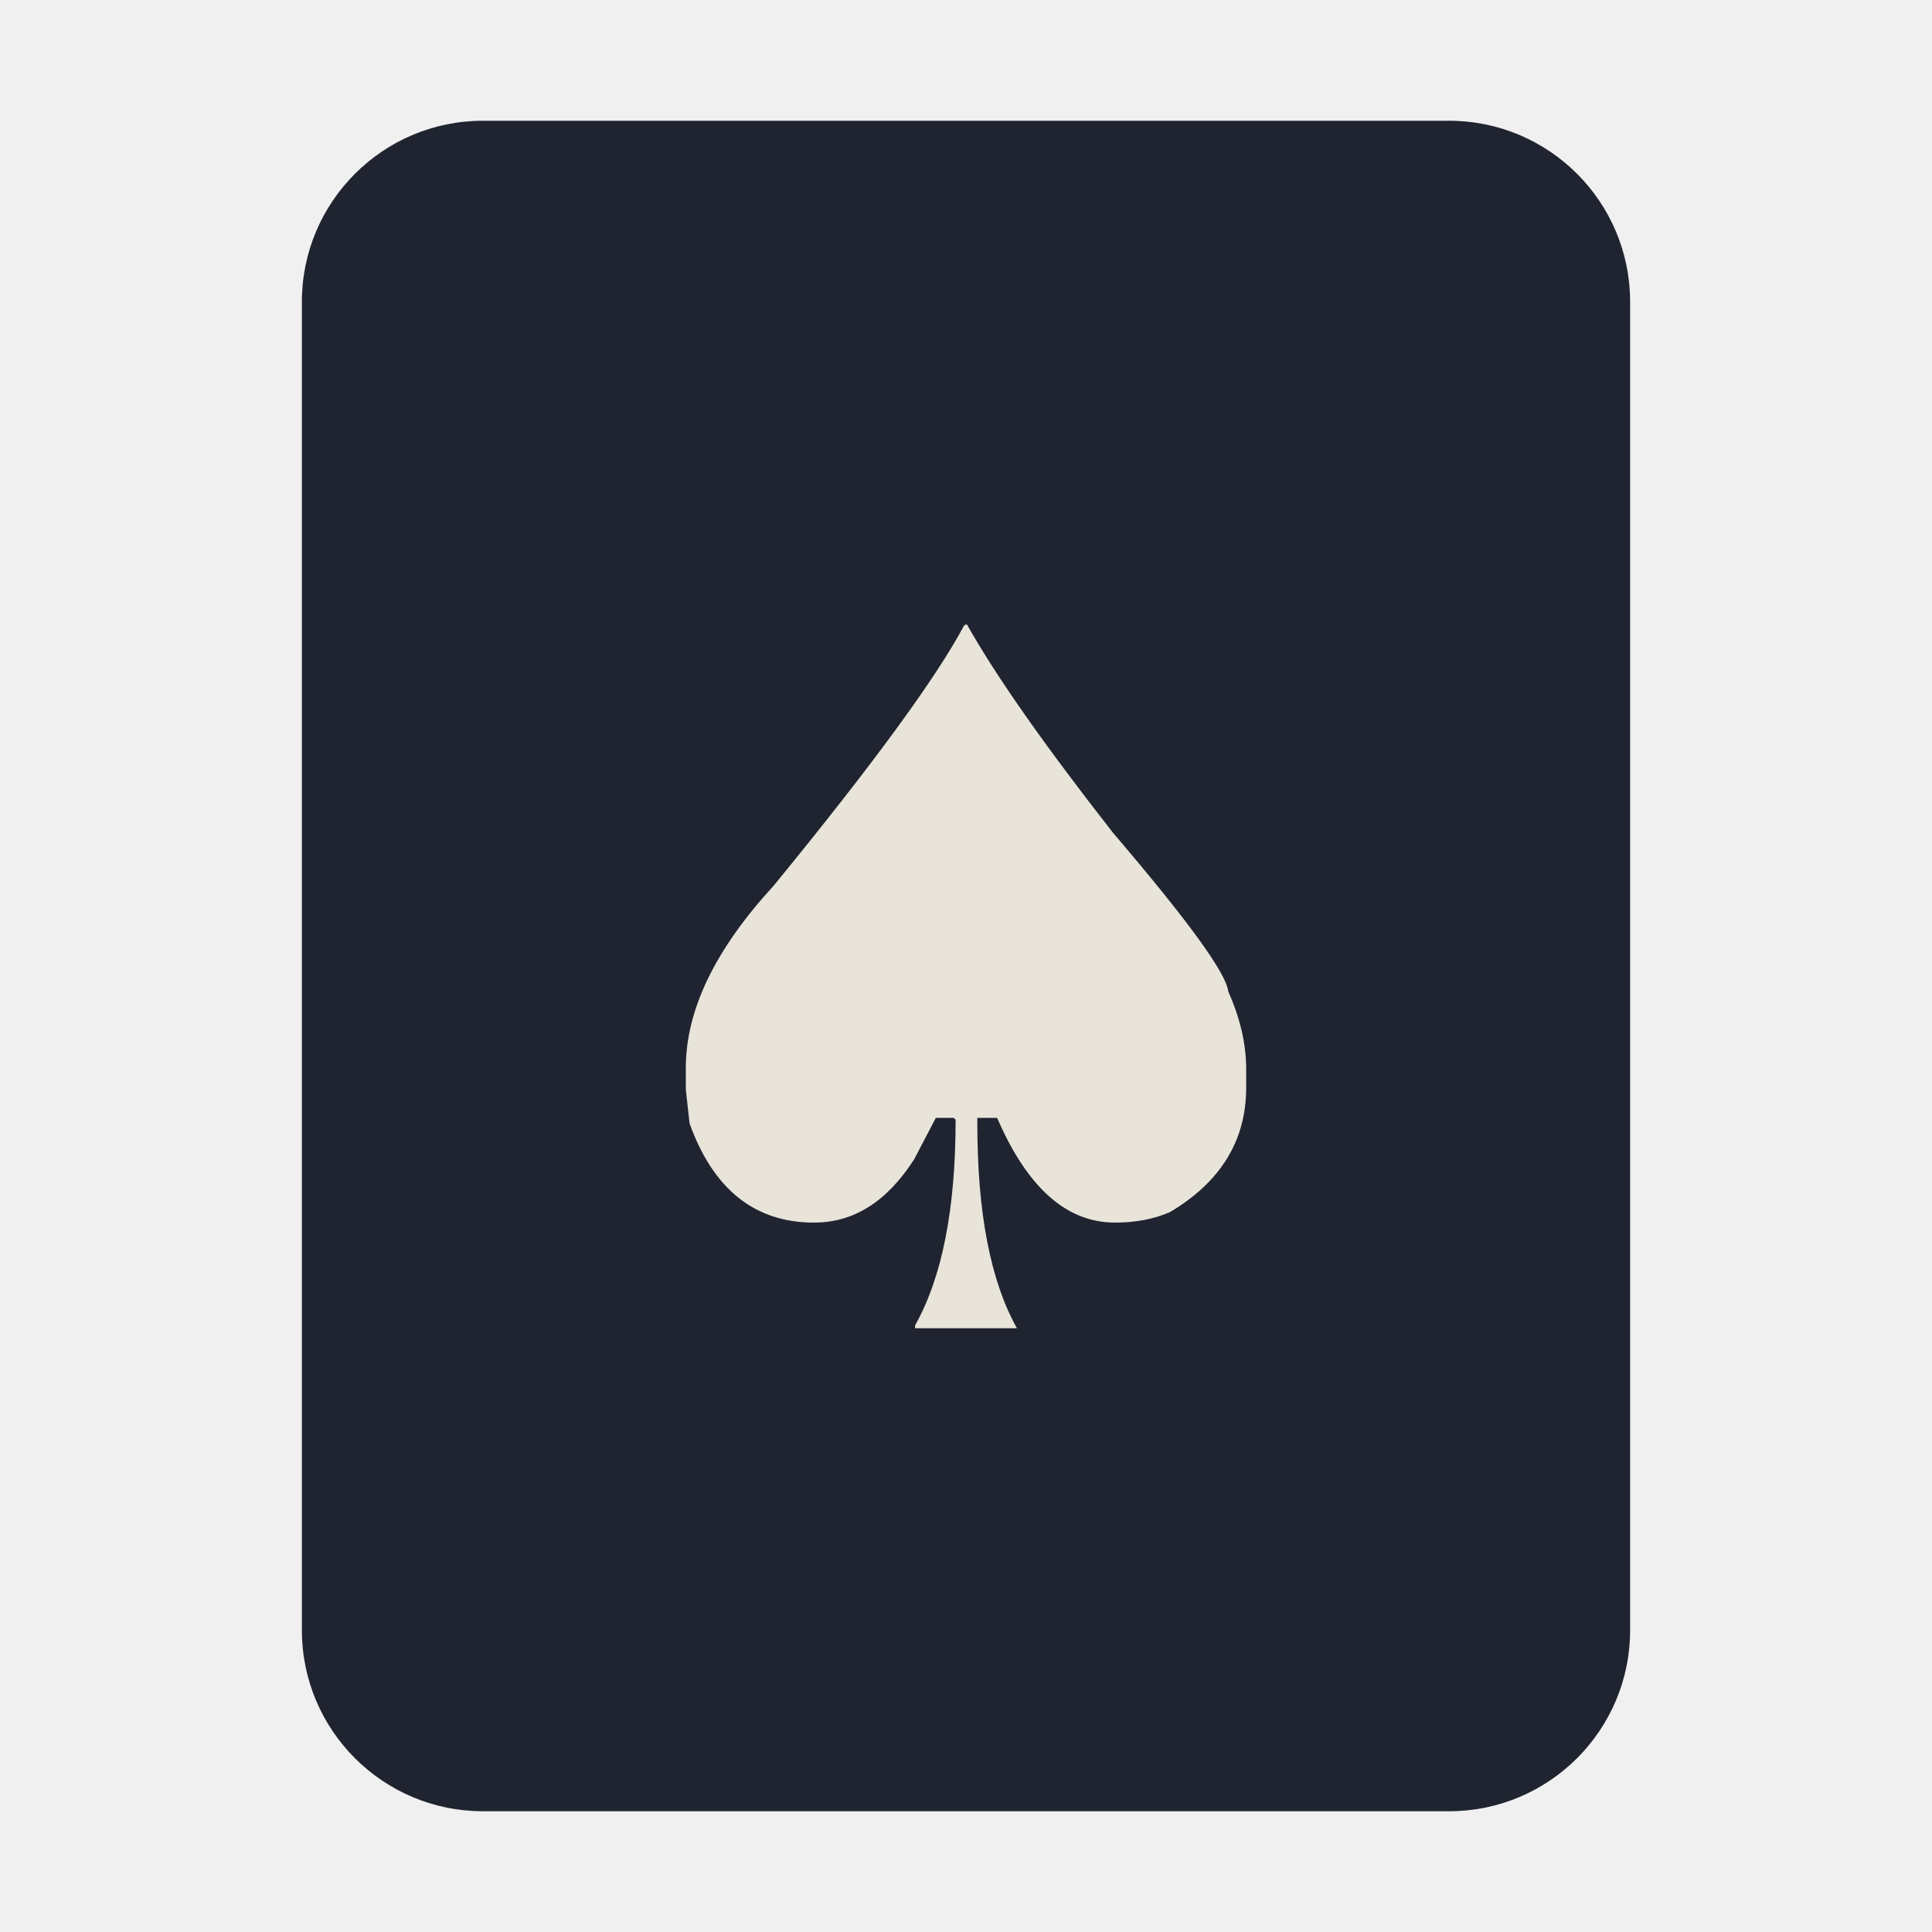
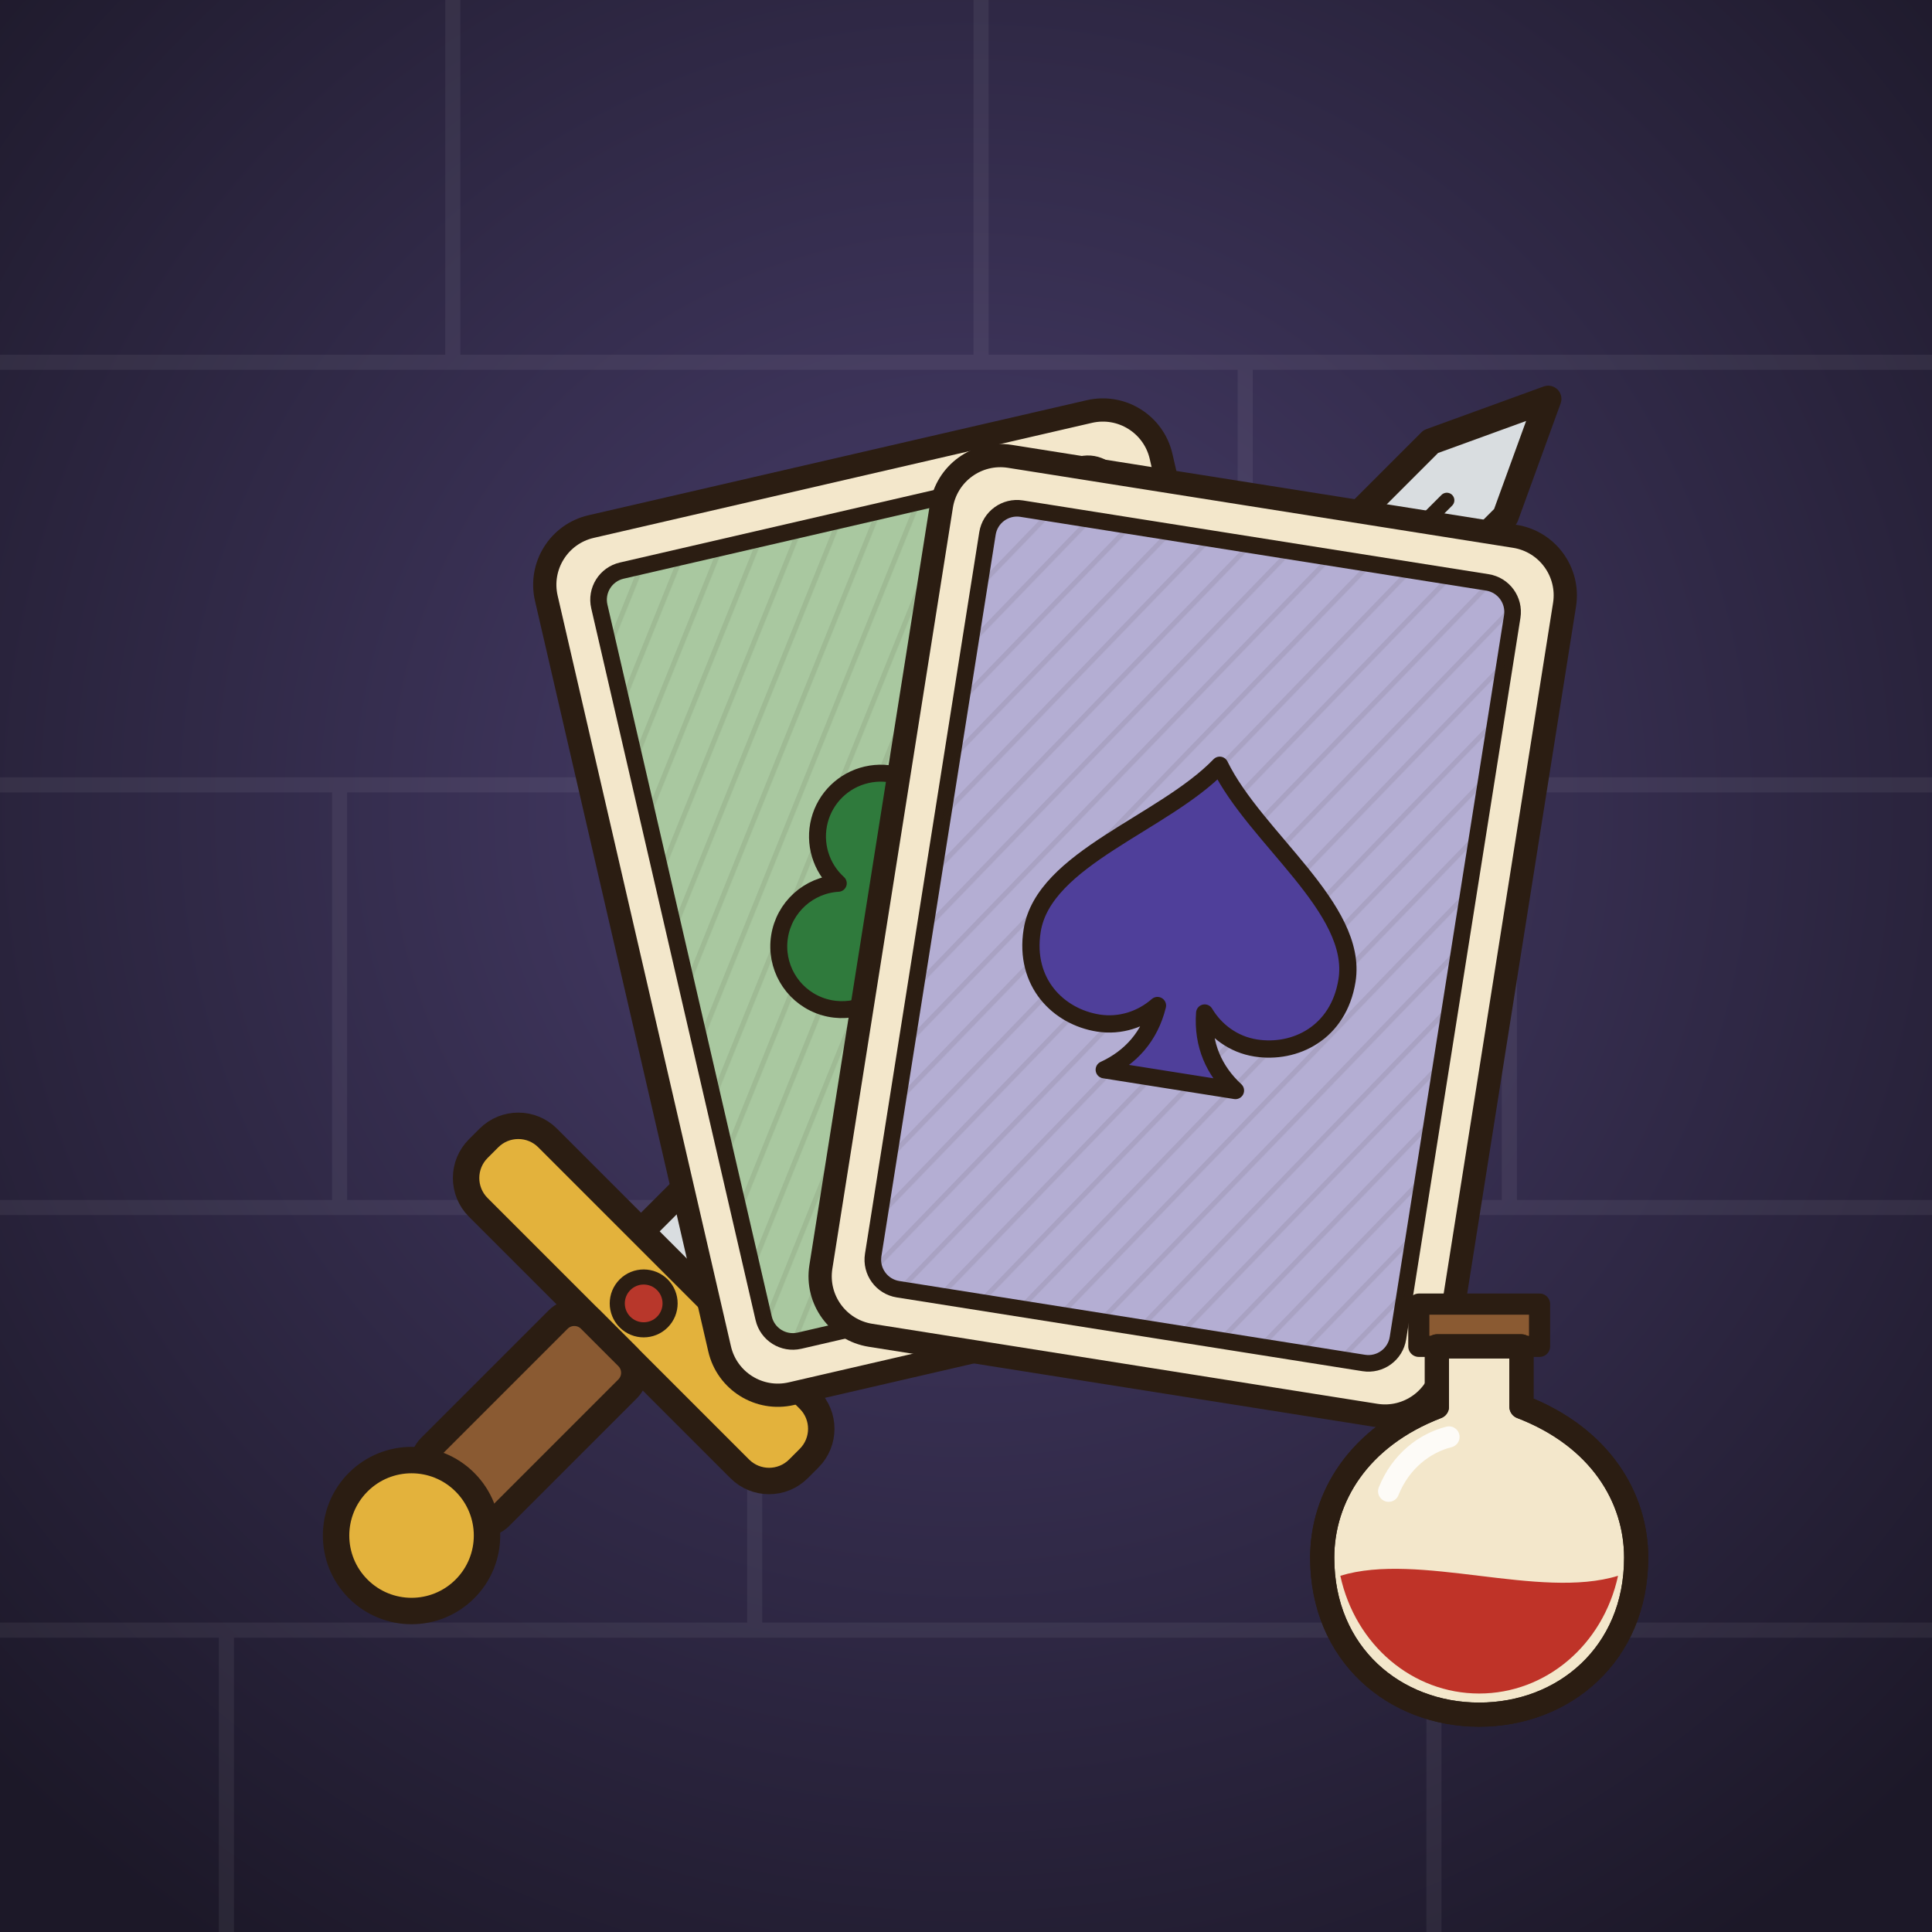
- <svg xmlns="http://www.w3.org/2000/svg" viewBox="0 0 32 32">
-   <rect x="5" y="2" width="22" height="28" rx="3" fill="#1f2430" />
-   <text x="16" y="22" font-size="16" text-anchor="middle" fill="#e8e4da" font-family="Georgia,serif">♠</text>
+ <svg xmlns="http://www.w3.org/2000/svg" viewBox="0 0 512 512">
+   <defs>
+     <radialGradient id="bg" cx="50%" cy="42%" r="70%">
+       <stop offset="0" stop-color="#4a3f6e" />
+       <stop offset="1" stop-color="#1c1828" />
+     </radialGradient>
+     <pattern id="hatch" width="10" height="10" patternUnits="userSpaceOnUse" patternTransform="rotate(35)">
+       <path d="M0 0V10" stroke="rgb(43 29 18 / 0.08)" stroke-width="3" />
+     </pattern>
+   </defs>
+   <rect width="512" height="512" fill="url(#bg)" />
+   <g fill="none" stroke="#ffffff" stroke-opacity="0.06" stroke-width="4">
+     <path d="M0 96H512M0 208H512M0 320H512M0 432H512M120 0V96M330 96V208M90 208V320M400 208V320M200 320V432M60 432V512M380 432V512M260 0V96" />
+   </g>
+   <g stroke="#2b1d12" stroke-linejoin="round" stroke-linecap="round">
+     <g transform="translate(-14 14) rotate(45 256 260)">
+       <path d="M242 350V52L256 22 270 52V350Z" fill="#d9dde0" stroke-width="7" />
+       <path d="M256 60V340" stroke-width="4" fill="none" />
+       <rect x="196" y="348" width="120" height="26" rx="11" fill="#e3b23c" stroke-width="7" />
+       <rect x="243" y="374" width="26" height="60" rx="6" fill="#8a5a32" stroke-width="7" />
+       <circle cx="256" cy="448" r="20" fill="#e3b23c" stroke-width="7" />
+       <circle cx="256" cy="361" r="7" fill="#b8372b" stroke-width="4" />
+     </g>
+     <g transform="translate(24 -8) translate(256 256) scale(0.88) translate(-256 -256)">
+       <g transform="rotate(-13 221 246)">
+         <rect x="126" y="112" width="190" height="268" rx="18" fill="#f3e7cb" stroke-width="7" />
+         <rect x="141" y="127" width="160" height="238" rx="9" fill="#a9c8a0" stroke-width="5" />
+         <rect x="141" y="127" width="160" height="238" rx="9" fill="url(#hatch)" stroke="none" />
+         <path transform="translate(208 246) scale(3.4)" fill="#2f7a3c" stroke-width="1.5" d="M0-12.5A5.6 5.6 0 0 1 4.6-3.7 5.6 5.6 0 1 1 1.7 5.9C2.1 8.6 3.3 10.6 5 12H-5C-3.3 10.6-2.1 8.6-1.7 5.9A5.6 5.6 0 1 1-4.6-3.7 5.6 5.6 0 0 1 0-12.5Z" />
+       </g>
+       <g transform="rotate(9 297 256)">
+         <rect x="202" y="122" width="190" height="268" rx="18" fill="#f3e7cb" stroke-width="7" />
+         <rect x="217" y="137" width="160" height="238" rx="9" fill="#b4aed3" stroke-width="5" />
+         <rect x="217" y="137" width="160" height="238" rx="9" fill="url(#hatch)" stroke="none" />
+         <path transform="translate(297 252) scale(4)" fill="#4f3f9a" stroke-width="1.3" d="M0-12C3.5-7 12-3 12 2.5 12 6.5 9 8.6 6 8.6 4.3 8.6 2.8 7.8 1.8 6.6 2 9 3.2 10.8 5 12H-5C-3.2 10.8-2 9-1.8 6.6-2.8 7.8-4.3 8.6-6 8.6-9 8.6-12 6.5-12 2.5-12-3-3.5-7 0-12Z" />
+       </g>
+     </g>
+     <g transform="translate(392 392) scale(0.8)">
+       <path d="M-20-58H20V-44H-20Z" fill="#8a5a32" stroke-width="7" />
+       <path d="M-14-44H14V-24C40-14 52 6 52 26 52 58 28 78 0 78-28 78-52 58-52 26-52 6-40-14-14-24Z" fill="#f3e7cb" stroke-width="8" />
+       <path d="M-46 32C-41 55-22 71 0 71 22 71 41 55 46 32 20 40-20 24-46 32Z" fill="#bf3328" stroke="none" />
+       <path d="M-14-44H14V-24C40-14 52 6 52 26 52 58 28 78 0 78-28 78-52 58-52 26-52 6-40-14-14-24Z" fill="none" stroke-width="8" />
+       <path d="M-30 4C-26-6-18-12-10-14" fill="none" stroke="#ffffff" stroke-opacity="0.85" stroke-width="7" />
+     </g>
+   </g>
</svg>
